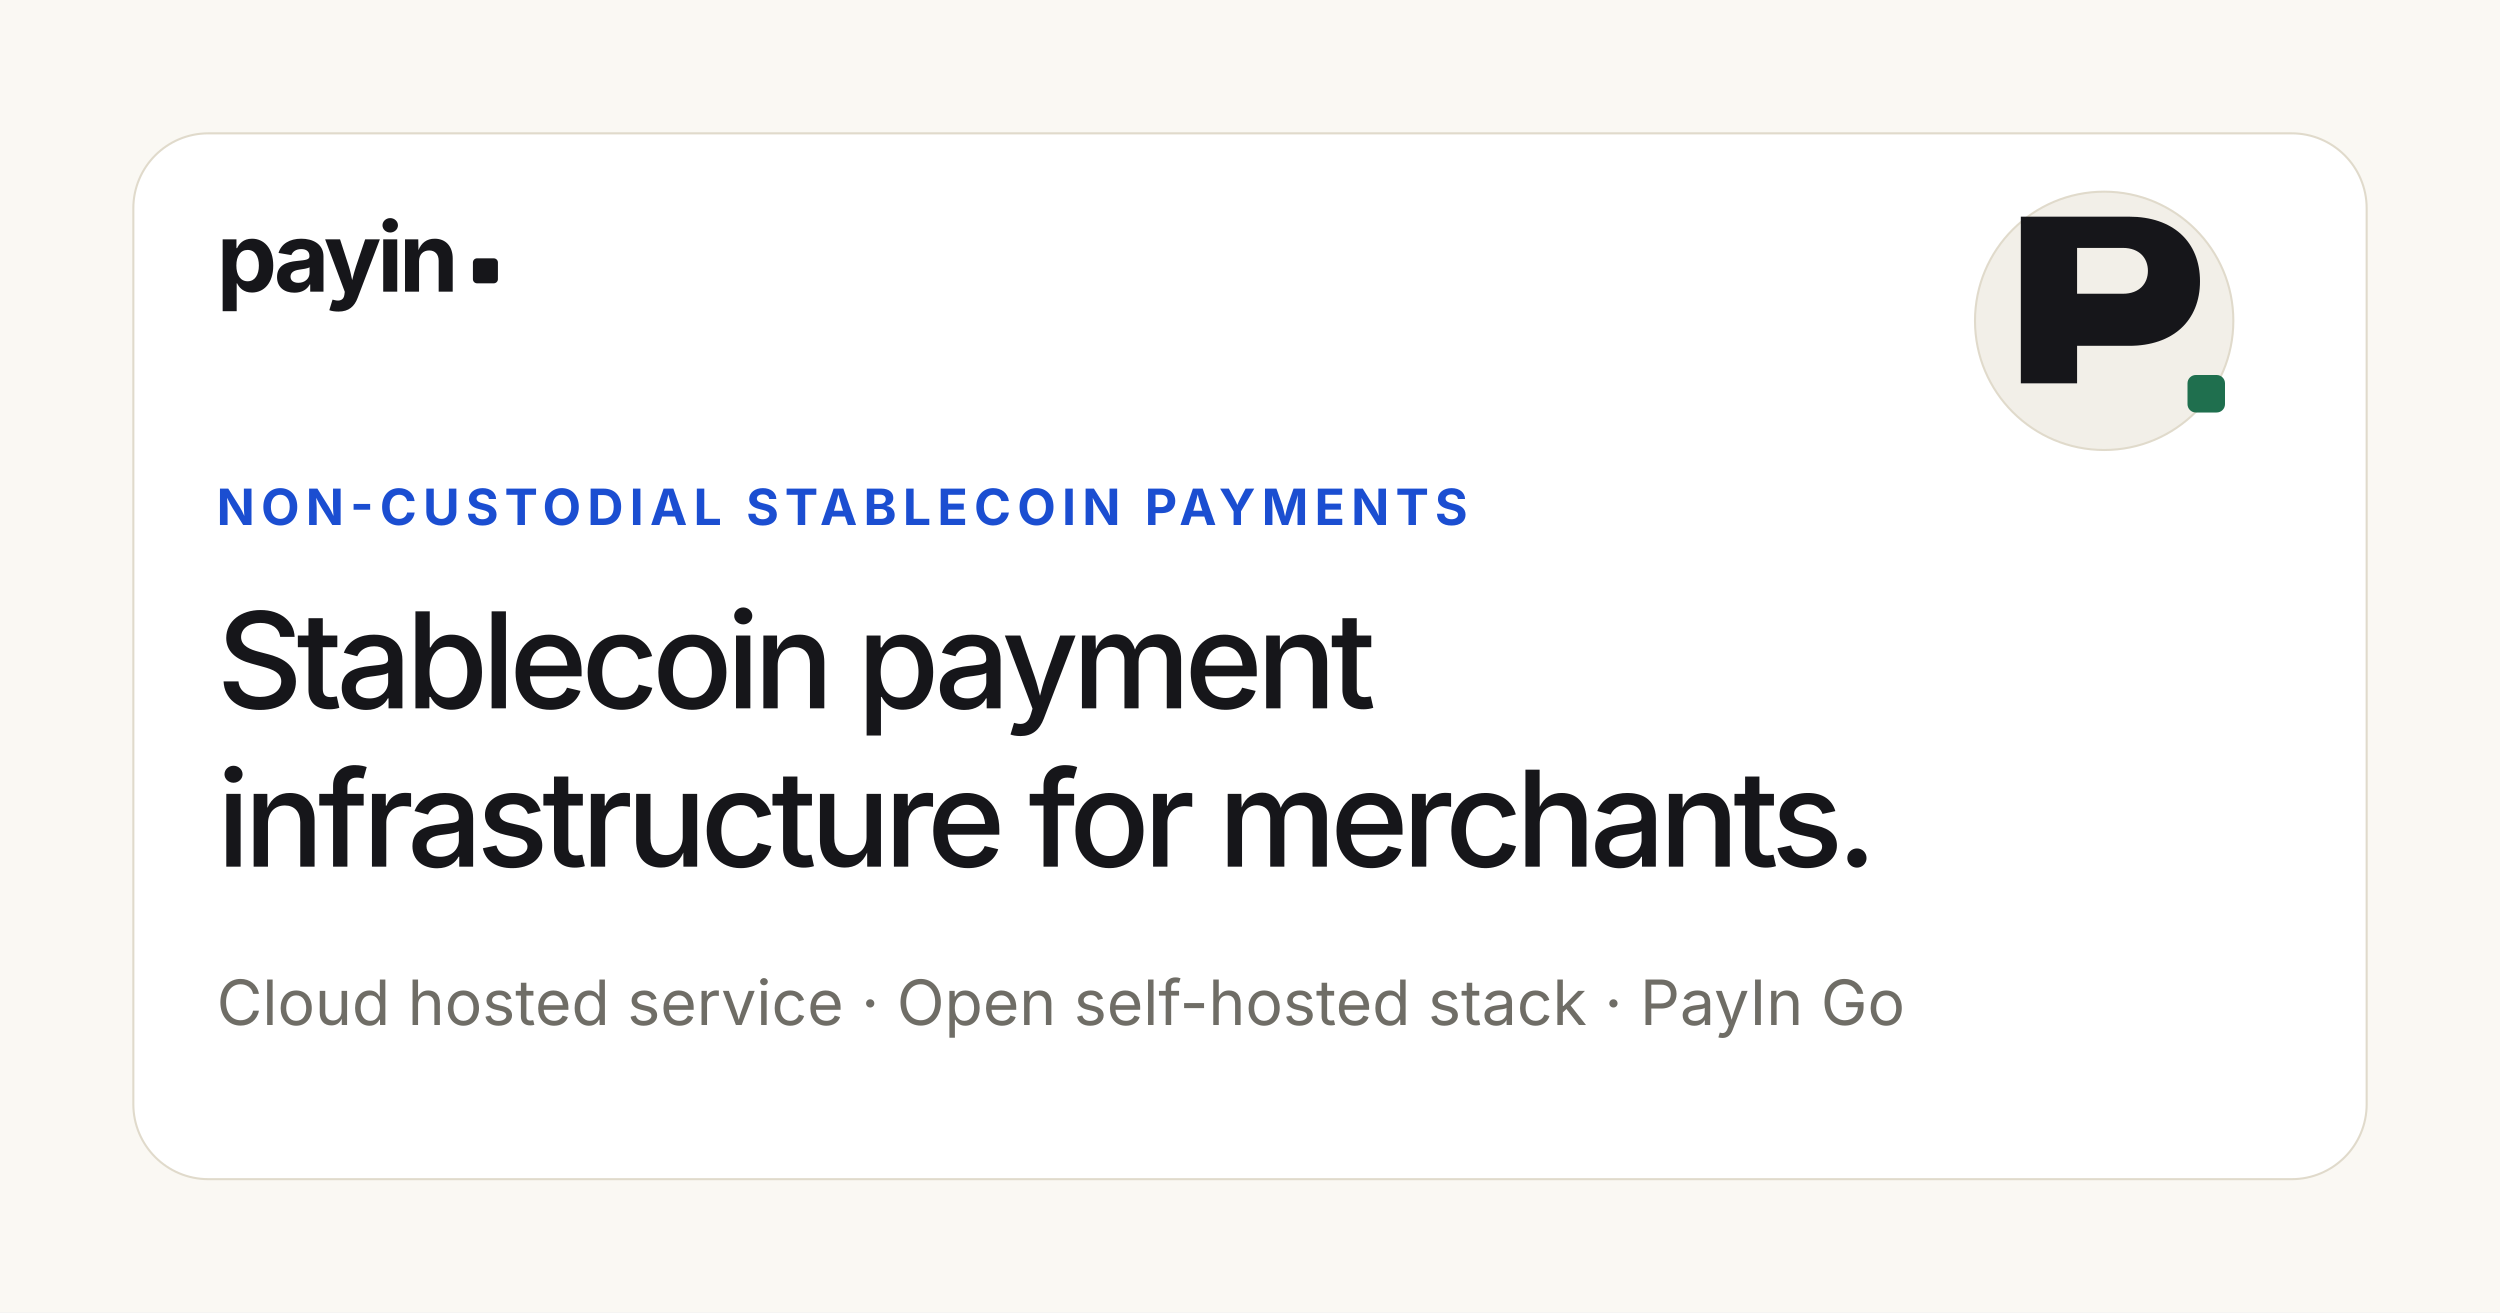
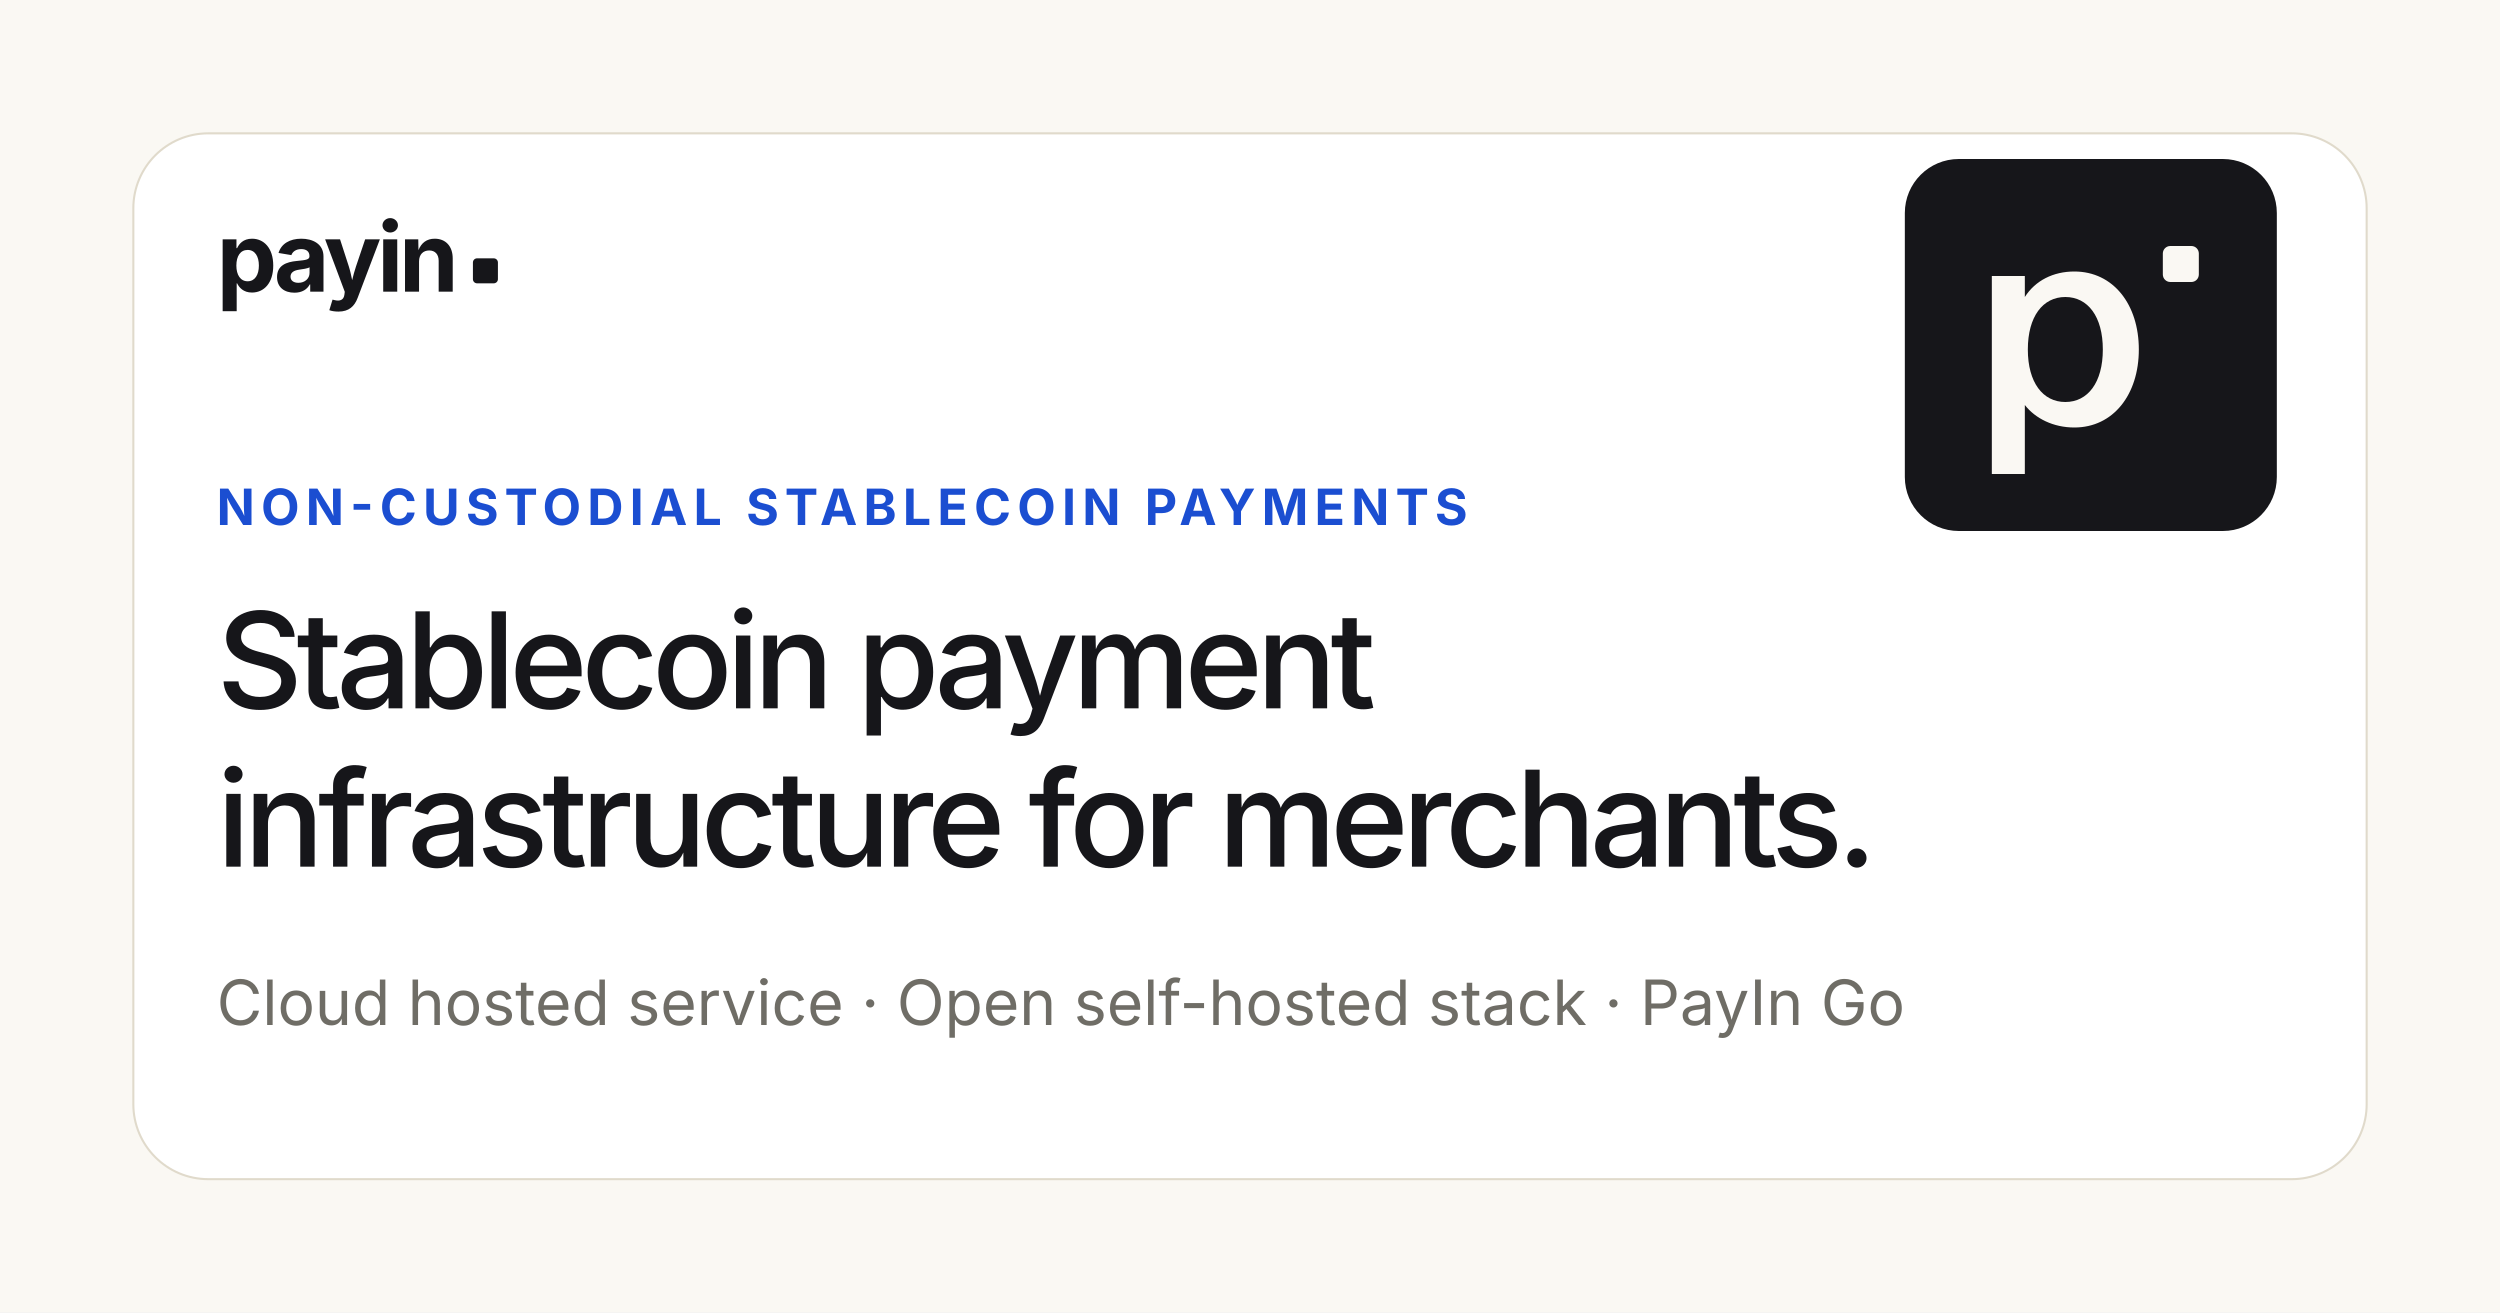
<svg xmlns="http://www.w3.org/2000/svg" viewBox="0 0 1200 630" role="img" aria-label="PayIn social preview">
  <rect width="1200" height="630" fill="#faf8f3" />
  <rect x="64" y="64" width="1072" height="502" rx="36" fill="#ffffff" stroke="#e0dacb" />
  <text x="104" y="140" fill="#16161a" font-family="Inter, Geist, Arial, sans-serif" font-size="46" font-weight="700" letter-spacing="-2">payin</text>
  <rect x="227" y="124" width="12" height="12" rx="2" fill="#16161a" />
  <text x="104" y="252" fill="#1b4ed1" font-family="Inter, Geist, Arial, sans-serif" font-size="24" font-weight="700" letter-spacing="3">NON-CUSTODIAL STABLECOIN PAYMENTS</text>
  <text x="104" y="340" fill="#16161a" font-family="Inter, Geist, Arial, sans-serif" font-size="64" font-weight="500" letter-spacing="-3">Stablecoin payment</text>
  <text x="104" y="416" fill="#16161a" font-family="Inter, Geist, Arial, sans-serif" font-size="64" font-weight="500" letter-spacing="-3">infrastructure for merchants.</text>
  <text x="104" y="492" fill="#6f6d66" font-family="Inter, Geist, Arial, sans-serif" font-size="30" font-weight="400">Cloud hosted service · Open self-hosted stack · PayIn Go</text>
-   <circle cx="1010" cy="154" r="62" fill="#f2efe8" stroke="#e0dacb" />
-   <path d="M970 184v-80h52c21 0 34 12 34 31s-13 31-34 31h-25v18h-27Zm27-43h22c8 0 12-5 12-11s-4-11-12-11h-22v22Z" fill="#16161a" />
-   <rect x="1050" y="180" width="18" height="18" rx="4" fill="#1f6f4e" />
+   <g transform="translate(910 72) scale(.72)">
+     <rect x="6" y="6" width="248" height="248" rx="36" fill="#16161a" />
+     <g fill="#faf8f3">
+       <path d="M64 84h22v14c7-11 19-17 33-17 26 0 43 22 43 52s-17 52-43 52c-14 0-26-6-33-15v46H64V84zm49 84c15 0 25-13 25-35s-10-35-25-35-25 13-25 35 10 35 25 35z" />
+       <rect x="178" y="64" width="24" height="24" rx="5" />
+     </g>
+   </g>
</svg>
